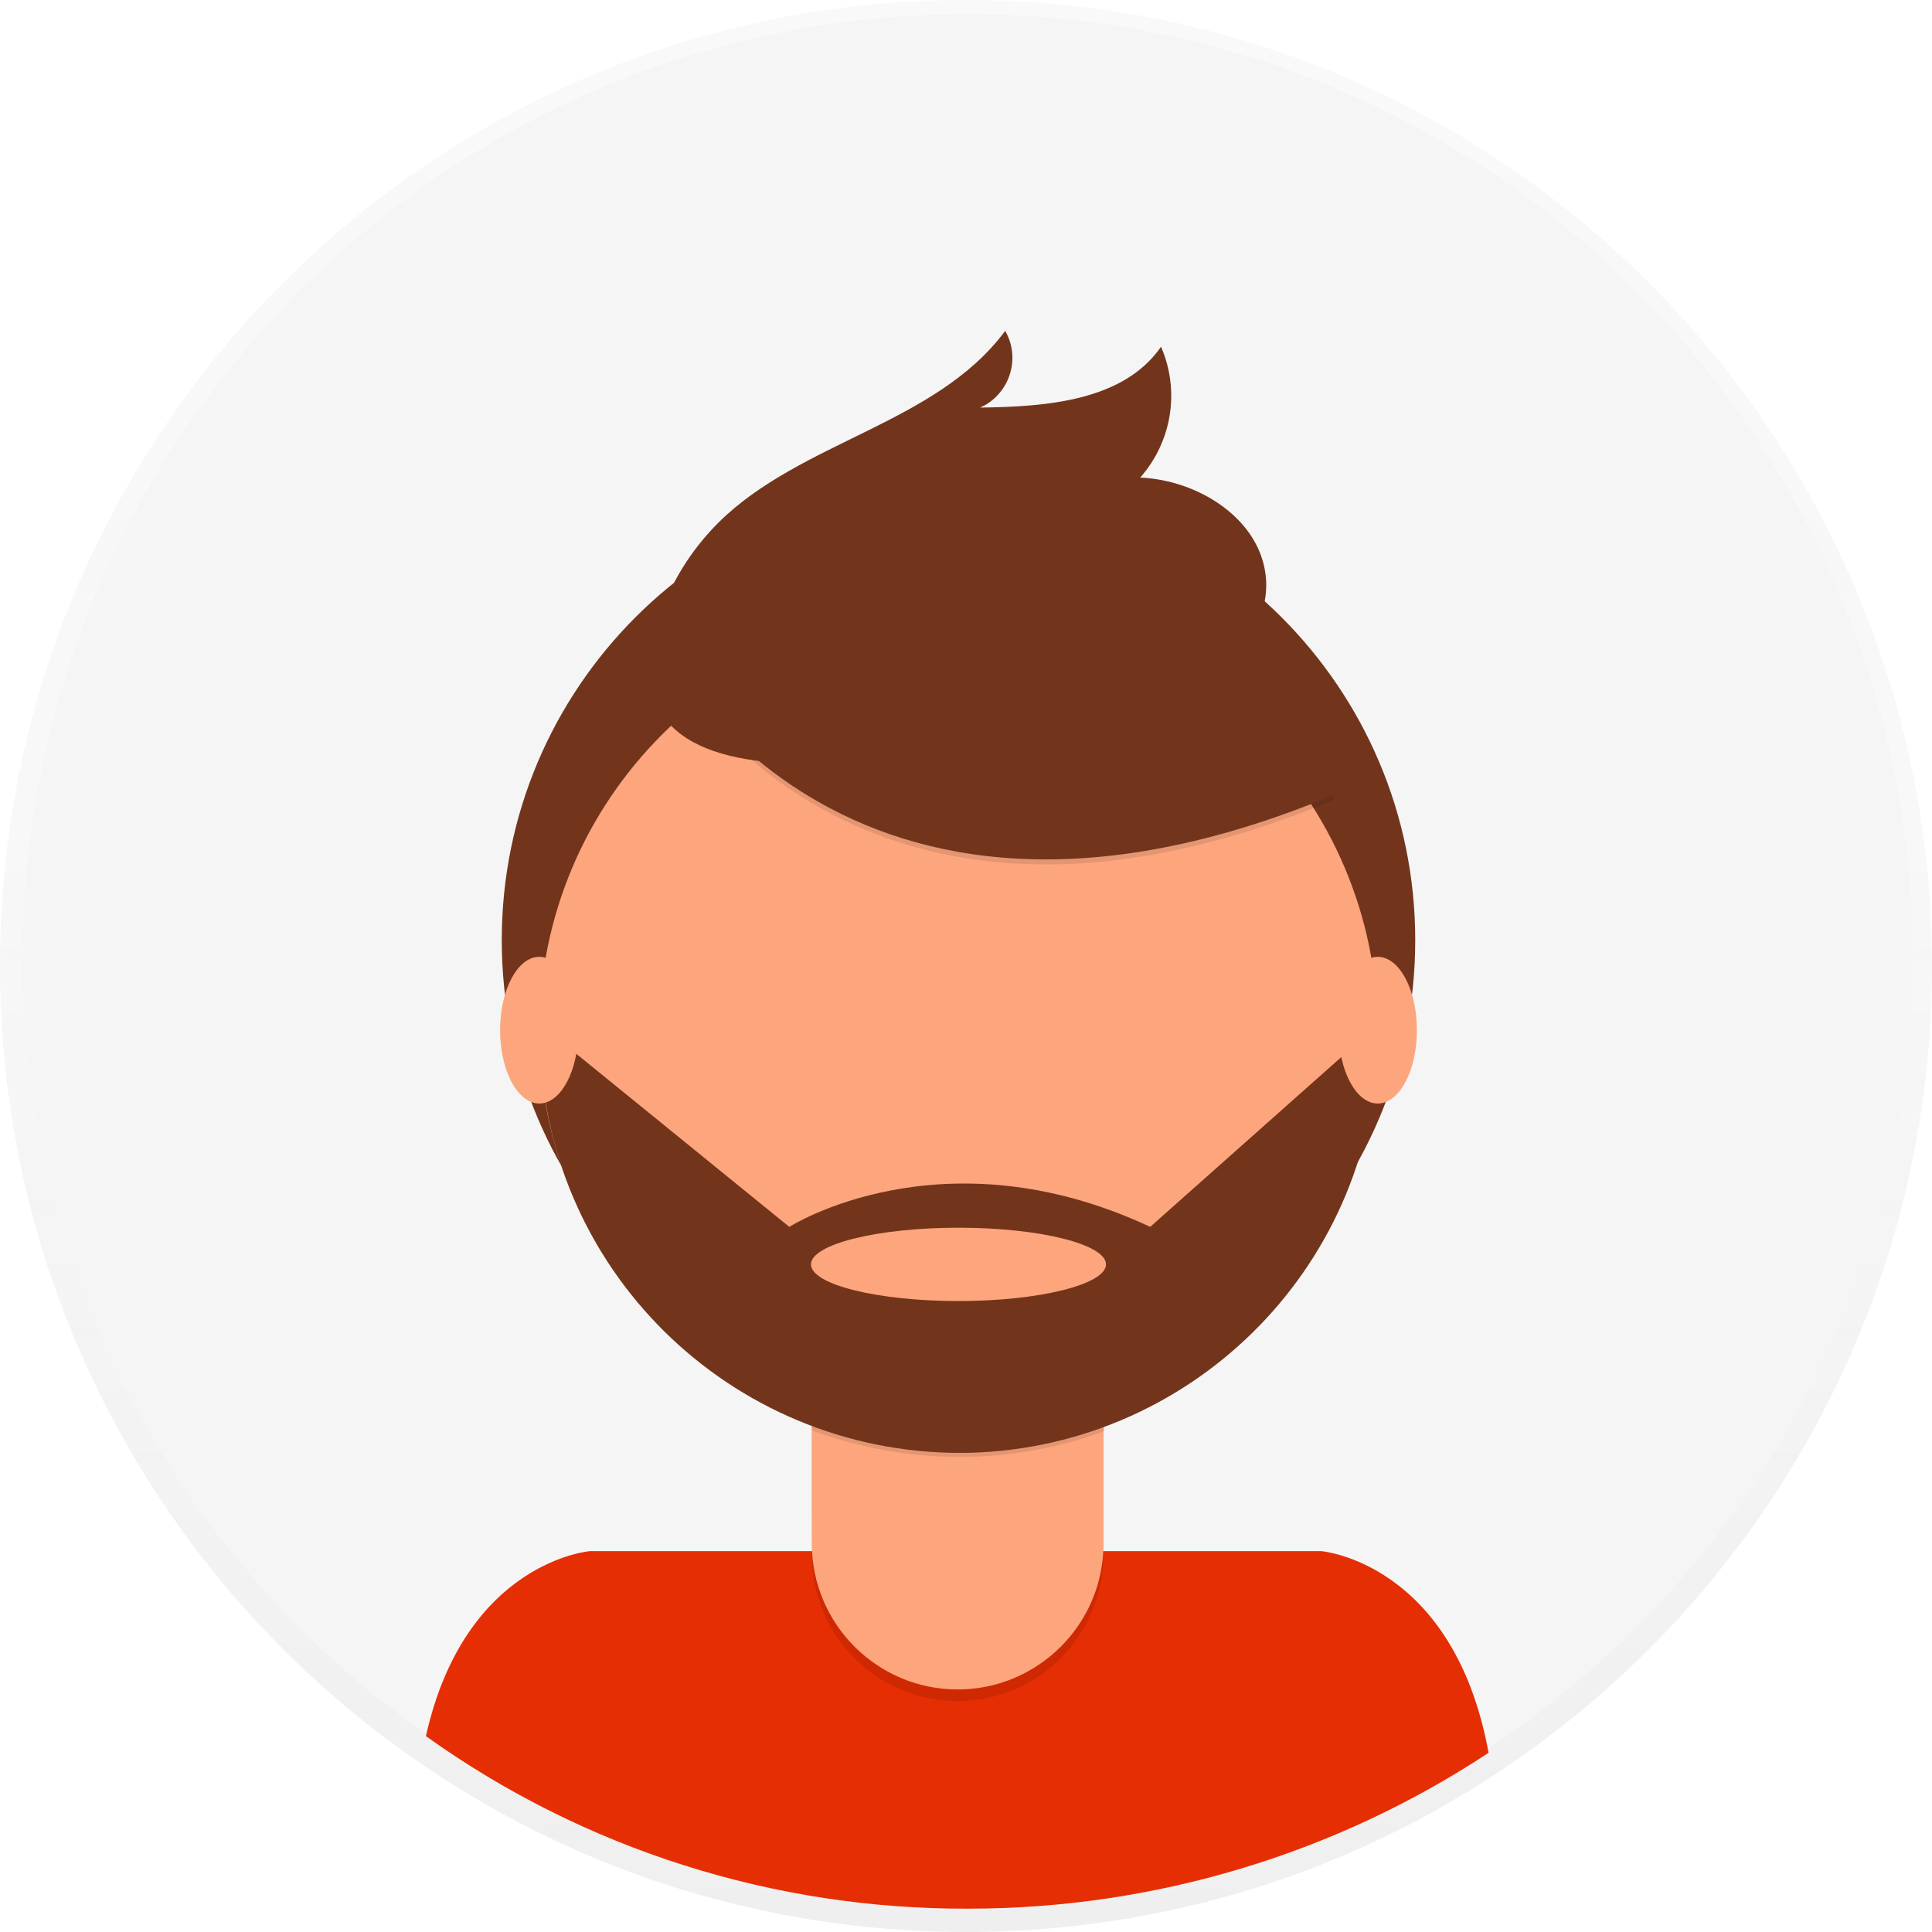
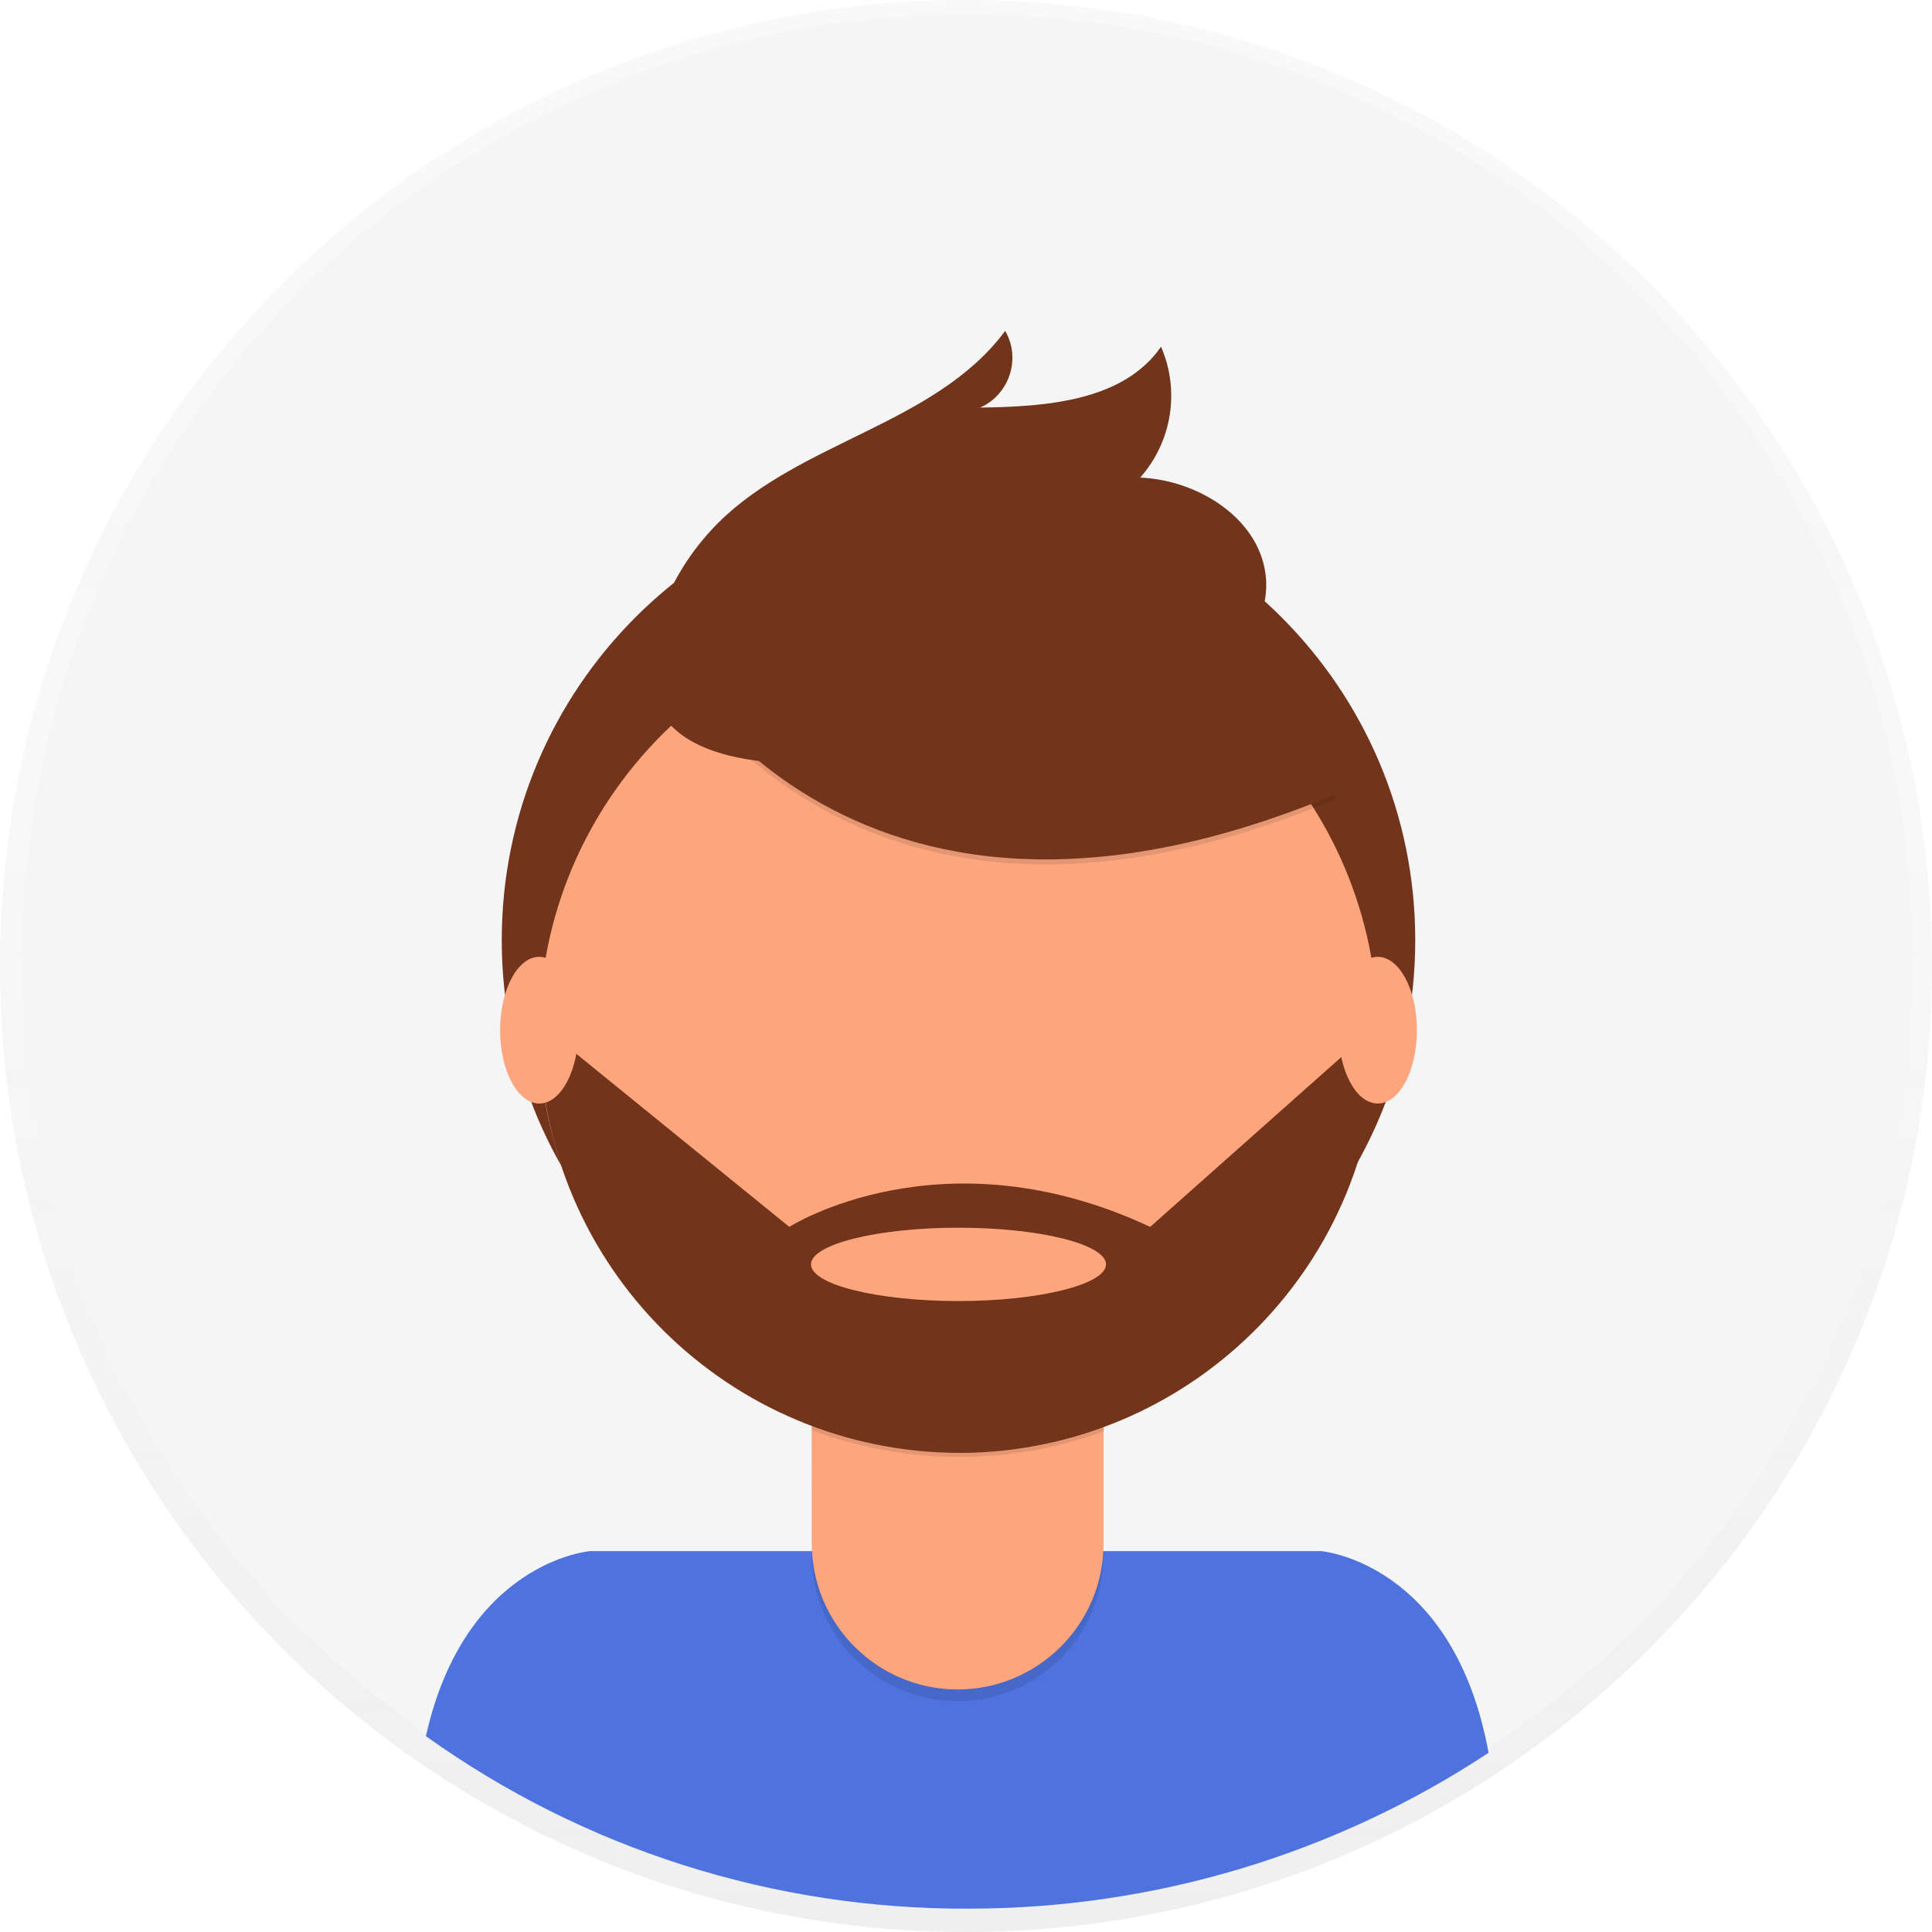
<svg xmlns="http://www.w3.org/2000/svg" version="1.1" id="_x38_8ce59e9-c4b8-4d1d-9d7a-ce0190159aa8" x="0px" y="0px" viewBox="0 0 231.8 231.8" style="enable-background:new 0 0 231.8 231.8;" xml:space="preserve">
  <style type="text/css">
	.st0{opacity:0.5;}
	.st1{fill:url(#SVGID_1_);}
	.st2{fill:#F5F5F5;}
- 	.st3{fill:#e62e04;}
+ 	.st3{fill:#4E73DF;}
	.st4{fill:#72351C;}
	.st5{opacity:0.1;enable-background:new    ;}
	.st6{fill:#FDA57D;}
</style>
  <g class="st0">
    <linearGradient id="SVGID_1_" gradientUnits="userSpaceOnUse" x1="115.89" y1="526.22" x2="115.89" y2="758" gradientTransform="matrix(1 0 0 -1 0 758)">
      <stop offset="0" style="stop-color:#808080;stop-opacity:0.25" />
      <stop offset="0.54" style="stop-color:#808080;stop-opacity:0.12" />
      <stop offset="1" style="stop-color:#808080;stop-opacity:0.1" />
    </linearGradient>
    <circle class="st1" cx="115.9" cy="115.9" r="115.9" />
  </g>
  <circle class="st2" cx="116.1" cy="115.1" r="113.4" />
  <path class="st3" d="M116.2,229c22.2,0,43.9-6.5,62.4-18.7c-4.2-22.9-20.1-24.2-20.1-24.2H70.8c0,0-15,1.2-19.7,22.2  C70.1,221.9,92.9,229.1,116.2,229z" />
  <circle class="st4" cx="115" cy="112.8" r="54.8" />
  <path class="st5" d="M97.3,158.4h35.1l0,0v28.1c0,9.7-7.8,17.6-17.5,17.6c0,0,0,0,0,0l0,0c-9.7,0-17.5-7.9-17.5-17.5L97.3,158.4  L97.3,158.4z" />
  <path class="st6" d="M100.7,157.1h28.4c1.9,0,3.3,1.5,3.3,3.4v24.7c0,9.7-7.9,17.5-17.5,17.5l0,0c-9.7,0-17.5-7.9-17.5-17.5v-24.7  C97.3,158.6,98.8,157.1,100.7,157.1L100.7,157.1z" />
  <path class="st5" d="M97.4,171.6c11.3,4.2,23.8,4.3,35.1,0.1v-4.3H97.4V171.6z" />
  <circle class="st6" cx="115" cy="123.7" r="50.3" />
  <path class="st5" d="M79.2,77.9c0,0,21.2,43,81,18l-13.9-21.8l-24.7-8.9L79.2,77.9z" />
  <path class="st4" d="M79.2,77.3c0,0,21.2,43,81,18l-13.9-21.8l-24.7-8.9L79.2,77.3z" />
  <path class="st4" d="M79,74.4c1.4-4.4,3.9-8.4,7.2-11.7c9.9-9.8,26.1-11.8,34.4-23c1.8,3.1,0.7,7.1-2.4,8.9  c-0.2,0.1-0.4,0.2-0.6,0.3c8-0.1,17.2-0.8,21.7-7.3c2.3,5.3,1.3,11.4-2.5,15.7c7.1,0.3,14.6,5.1,15.1,12.2c0.3,4.7-2.6,9.1-6.5,11.9  s-8.5,3.9-13.1,4.9C118.8,89.2,70.3,101.6,79,74.4z" />
  <path class="st4" d="M165.3,124.1H164L138,147.2c-25-11.7-43.3,0-43.3,0l-27.2-22.1l-2.7,0.3c0.8,27.8,23.9,49.6,51.7,48.9  C143.6,173.5,165.3,151.3,165.3,124.1L165.3,124.1z M115,156.1c-9.8,0-17.7-2-17.7-4.4s7.9-4.4,17.7-4.4s17.7,2,17.7,4.4  S124.7,156.1,115,156.1L115,156.1z" />
  <ellipse class="st6" cx="64.7" cy="123.6" rx="4.7" ry="8.8" />
  <ellipse class="st6" cx="165.3" cy="123.6" rx="4.7" ry="8.8" />
</svg>
